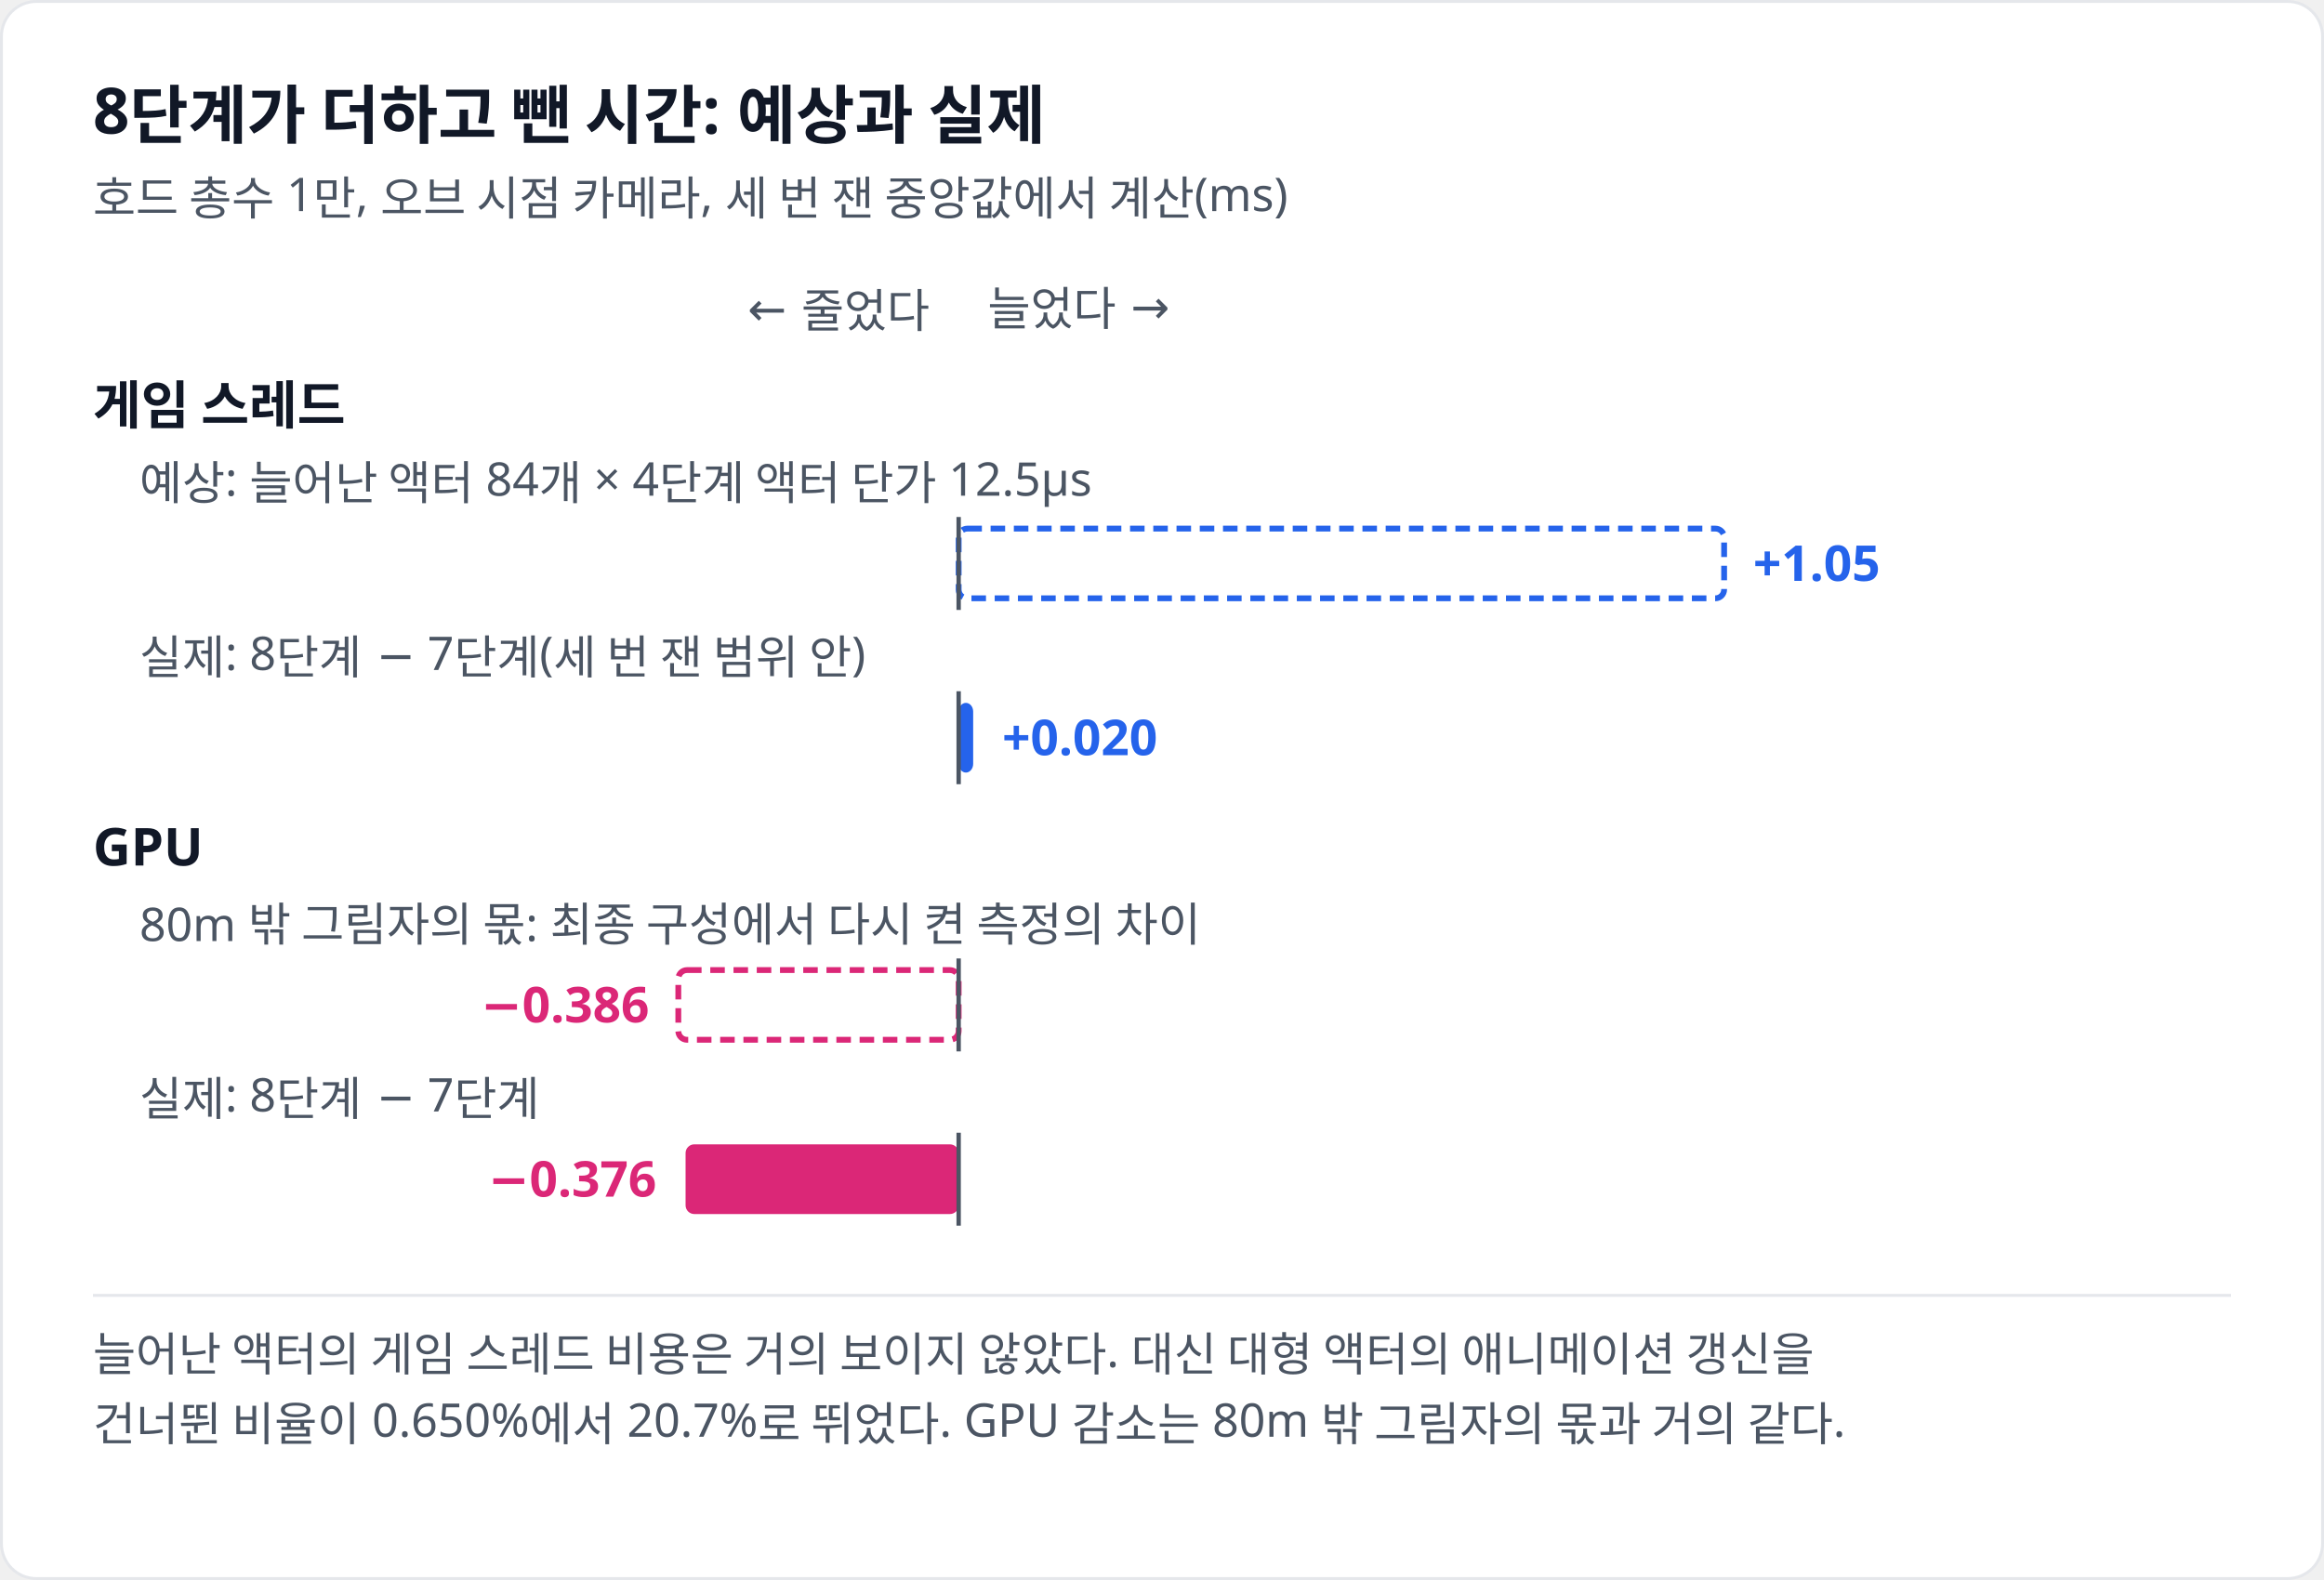
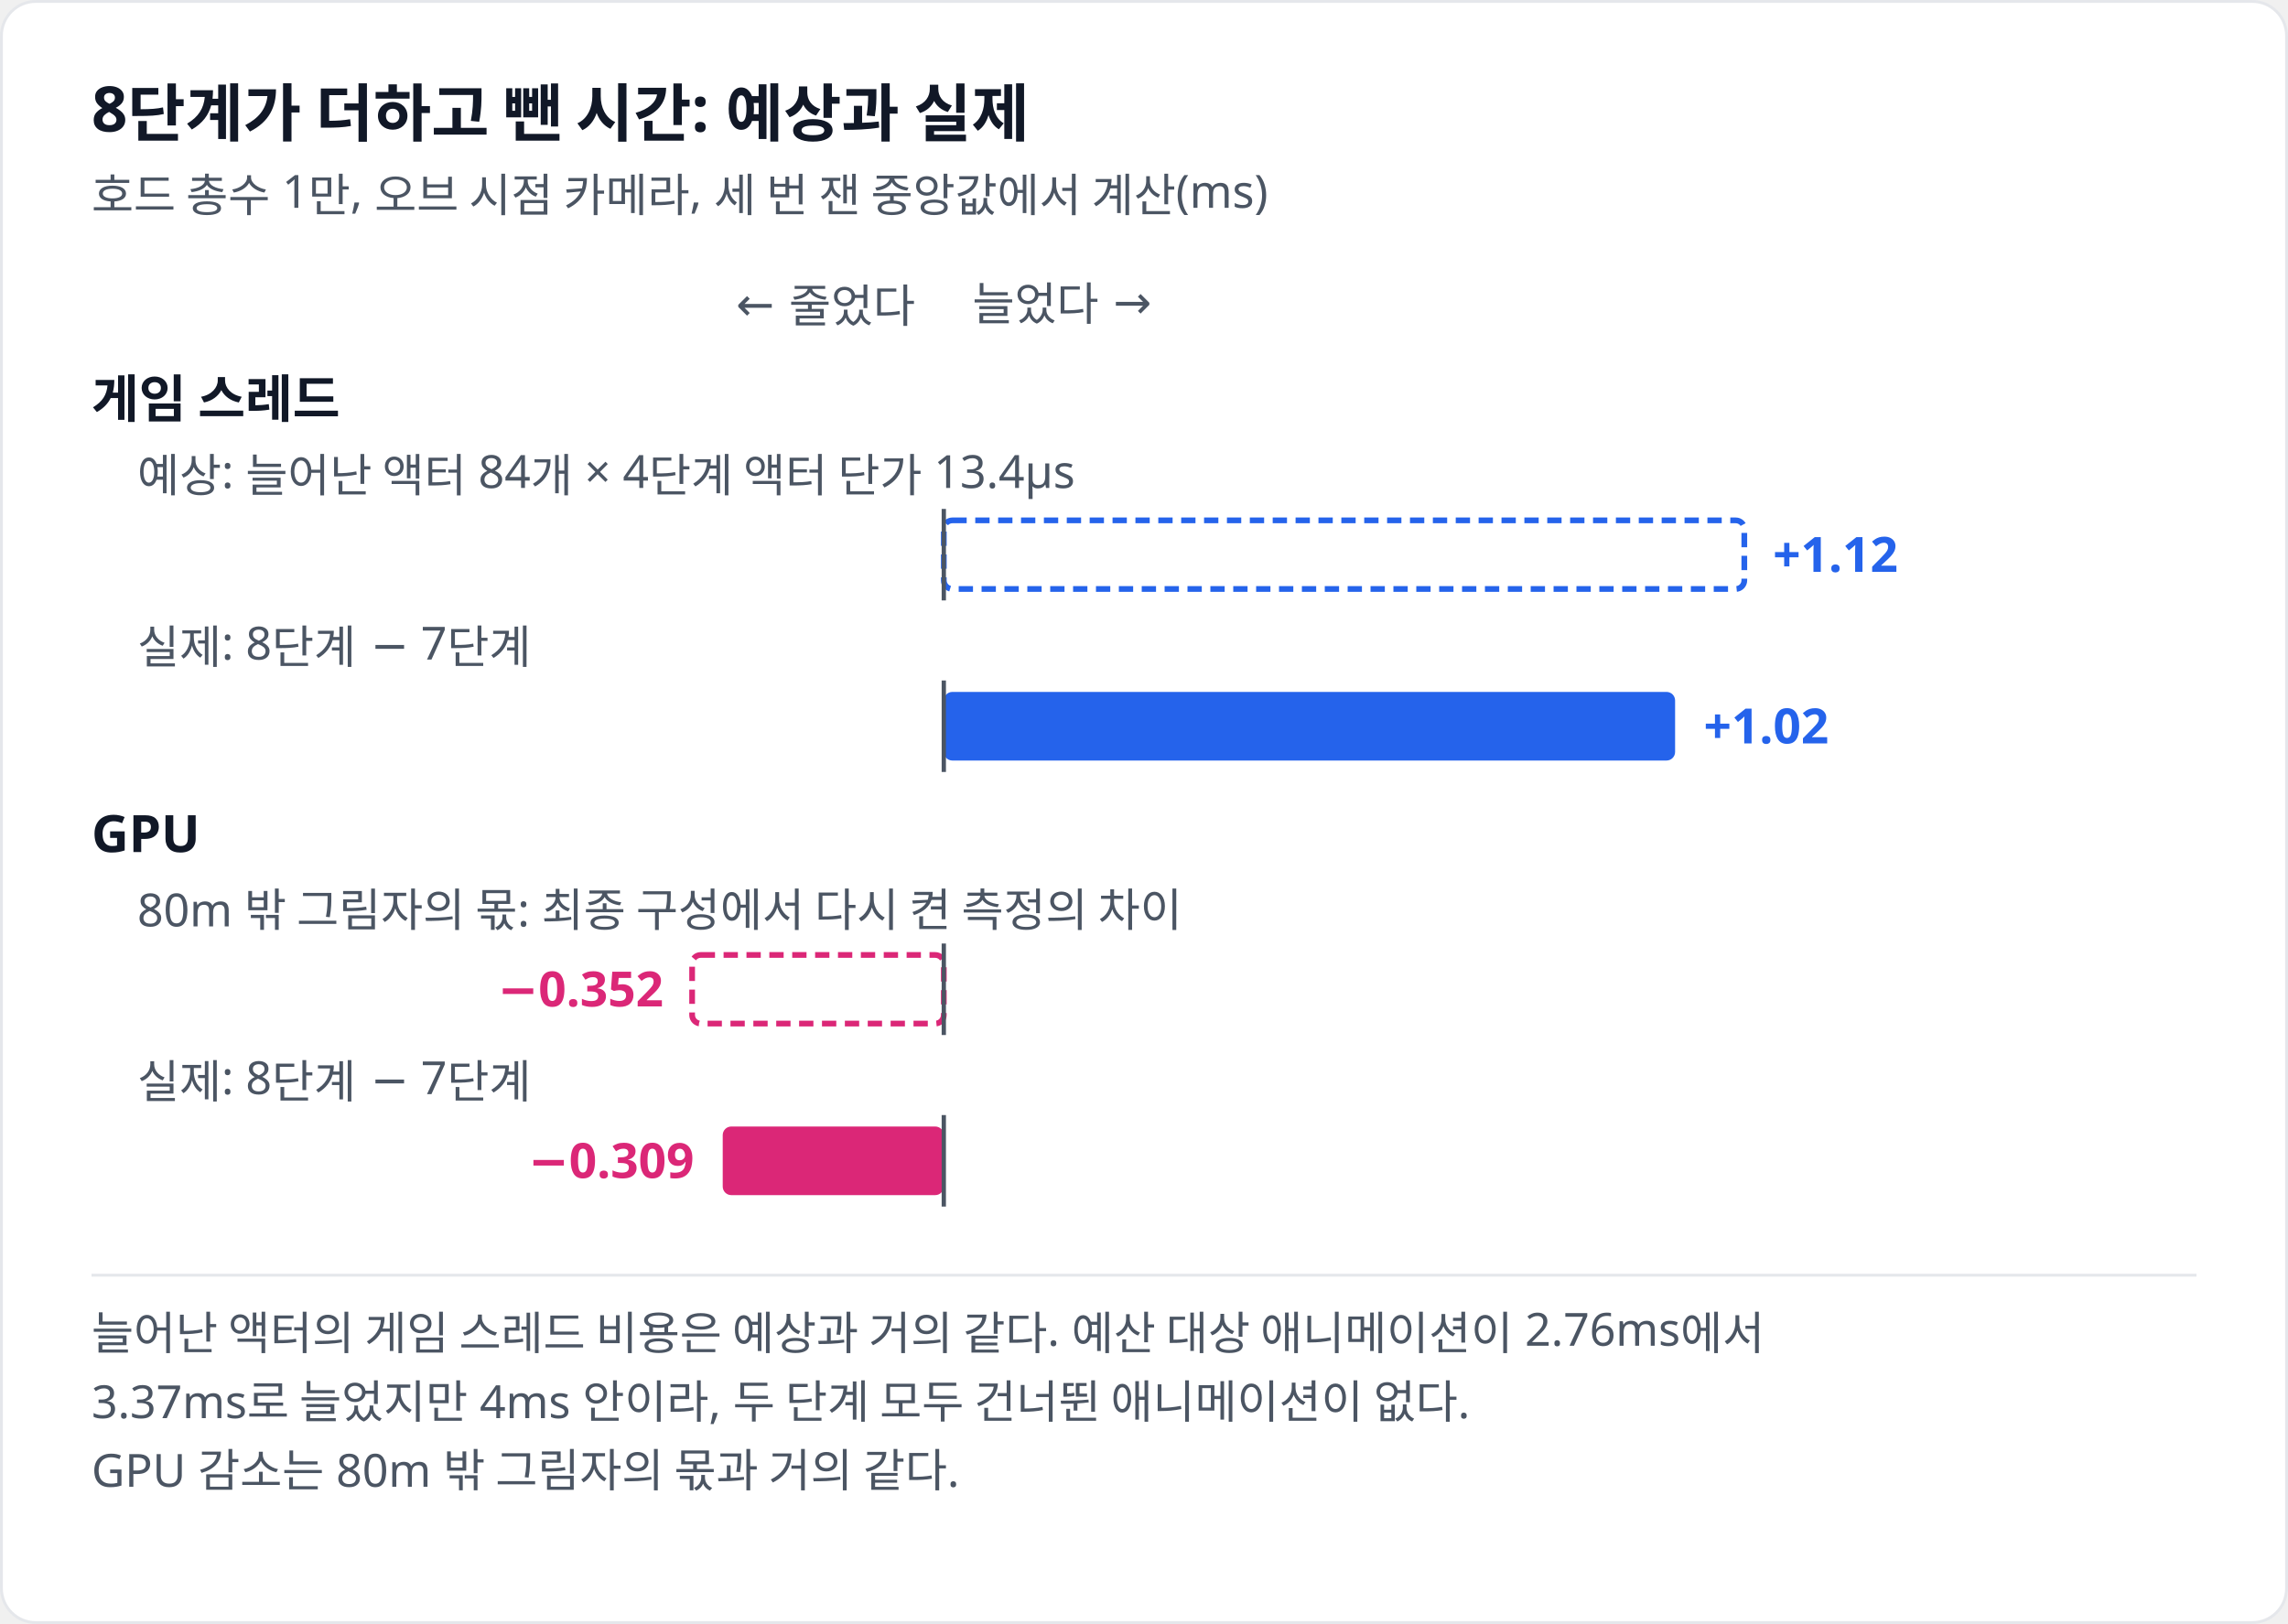
- <svg xmlns="http://www.w3.org/2000/svg" width="800" height="544" viewBox="0 0 800 544" font-family="Malgun Gothic, Apple SD Gothic Neo, Noto Sans KR, Segoe UI, sans-serif" font-size="16" fill="#111827">
-   <rect x="0.5" y="0.5" width="799" height="543" rx="12" fill="#ffffff" stroke="#e5e7eb" />
+ <svg xmlns="http://www.w3.org/2000/svg" width="800" height="568" viewBox="0 0 800 568" font-family="Malgun Gothic, Apple SD Gothic Neo, Noto Sans KR, Segoe UI, sans-serif" font-size="16" fill="#111827">
+   <rect x="0.5" y="0.5" width="799" height="567" rx="12" fill="#ffffff" stroke="#e5e7eb" />
  <text x="32" y="46" font-size="22" font-weight="700">8단계가 더하고 뺀 시간: 예상과 실제</text>
  <text x="32" y="74" font-size="16" fill="#4b5563">호드 총수 1만, 오브 시점 카메라, 세 번 잰 중앙값에서 계산(ms)</text>
  <text x="320" y="112" text-anchor="end" font-size="16" fill="#4b5563">← 줄었다</text>
  <text x="340" y="112" font-size="16" fill="#4b5563">늘었다 →</text>
  <text x="32" y="146" font-size="18" font-weight="700">게임 스레드</text>
-   <text x="48" y="172" font-size="16" fill="#4b5563">예상: 늘어난 액터 84개 × 4단계 액터 단가 12.5µs</text>
-   <rect x="330.0" y="182" width="263.5" height="24" rx="3" fill="white" stroke="#2563eb" stroke-width="2" stroke-dasharray="5 3" />
-   <text x="603.5" y="200" text-anchor="start" font-size="17" font-weight="700" fill="#2563eb">+1.05</text>
+   <text x="48" y="172" font-size="16" fill="#4b5563">예상: 늘어난 액터 84개 × 4단계 액터 단가 13.4µs</text>
+   <rect x="330.0" y="182" width="279.9" height="24" rx="3" fill="white" stroke="#2563eb" stroke-width="2" stroke-dasharray="5 3" />
+   <text x="619.9" y="200" text-anchor="start" font-size="17" font-weight="700" fill="#2563eb">+1.12</text>
  <line x1="330" y1="178" x2="330" y2="210" stroke="#4b5563" stroke-width="1.5" />
-   <text x="48" y="232" font-size="16" fill="#4b5563">실제: 8단계 − 7단계(세 번 잰 범위 안)</text>
-   <rect x="330.0" y="242" width="5.0" height="24" rx="3" fill="#2563eb" />
-   <text x="345.0" y="260" text-anchor="start" font-size="17" font-weight="700" fill="#2563eb">+0.020</text>
+   <text x="48" y="232" font-size="16" fill="#4b5563">실제: 8단계 − 7단계</text>
+   <rect x="330.0" y="242" width="255.7" height="24" rx="3" fill="#2563eb" />
+   <text x="595.7" y="260" text-anchor="start" font-size="17" font-weight="700" fill="#2563eb">+1.02</text>
  <line x1="330" y1="238" x2="330" y2="270" stroke="#4b5563" stroke-width="1.5" />
  <text x="32" y="298" font-size="18" font-weight="700">GPU</text>
  <text x="48" y="324" font-size="16" fill="#4b5563">80m 밖 그림자의 몫: 최종 구성에서 다시 켠 측정의 차이</text>
-   <rect x="233.5" y="334" width="96.5" height="24" rx="3" fill="white" stroke="#db2777" stroke-width="2" stroke-dasharray="5 3" />
-   <text x="223.5" y="352" text-anchor="end" font-size="17" font-weight="700" fill="#db2777">−0.386</text>
+   <rect x="242.0" y="334" width="88.0" height="24" rx="3" fill="white" stroke="#db2777" stroke-width="2" stroke-dasharray="5 3" />
+   <text x="232.0" y="352" text-anchor="end" font-size="17" font-weight="700" fill="#db2777">−0.352</text>
  <line x1="330" y1="330" x2="330" y2="362" stroke="#4b5563" stroke-width="1.5" />
  <text x="48" y="384" font-size="16" fill="#4b5563">실제: 8단계 − 7단계</text>
-   <rect x="236.0" y="394" width="94.0" height="24" rx="3" fill="#db2777" />
-   <text x="226.0" y="412" text-anchor="end" font-size="17" font-weight="700" fill="#db2777">−0.376</text>
+   <rect x="252.7" y="394" width="77.3" height="24" rx="3" fill="#db2777" />
+   <text x="242.7" y="412" text-anchor="end" font-size="17" font-weight="700" fill="#db2777">−0.309</text>
  <line x1="330" y1="390" x2="330" y2="422" stroke="#4b5563" stroke-width="1.5" />
  <line x1="32" y1="446" x2="768" y2="446" stroke="#e5e7eb" />
-   <text x="32" y="472" font-size="16" fill="#4b5563">늘어난 액터의 게임 스레드 비용은 거의 보이지 않았다. 대신 대형 액터의 애니메이션 갱신을</text>
-   <text x="32" y="496" font-size="16" fill="#4b5563">건너뛴 비율이 0.650%에서 20.7%로 뛰었다. GPU 감소는 80m 밖 그림자의 몫과 거의 같다.</text>
+   <text x="32" y="472" font-size="16" fill="#4b5563">늘어난 액터의 게임 스레드 비용은 예상과 거의 같다. 예산 대상 애니메이션이 2.76ms에서</text>
+   <text x="32" y="496" font-size="16" fill="#4b5563">3.37ms로 늘었지만 4ms 안이라, 두 단계 모두 건너뛴 애니메이션이 없다.</text>
+   <text x="32" y="520" font-size="16" fill="#4b5563">GPU 감소는 80m 밖 그림자의 몫과 거의 같다.</text>
</svg>
